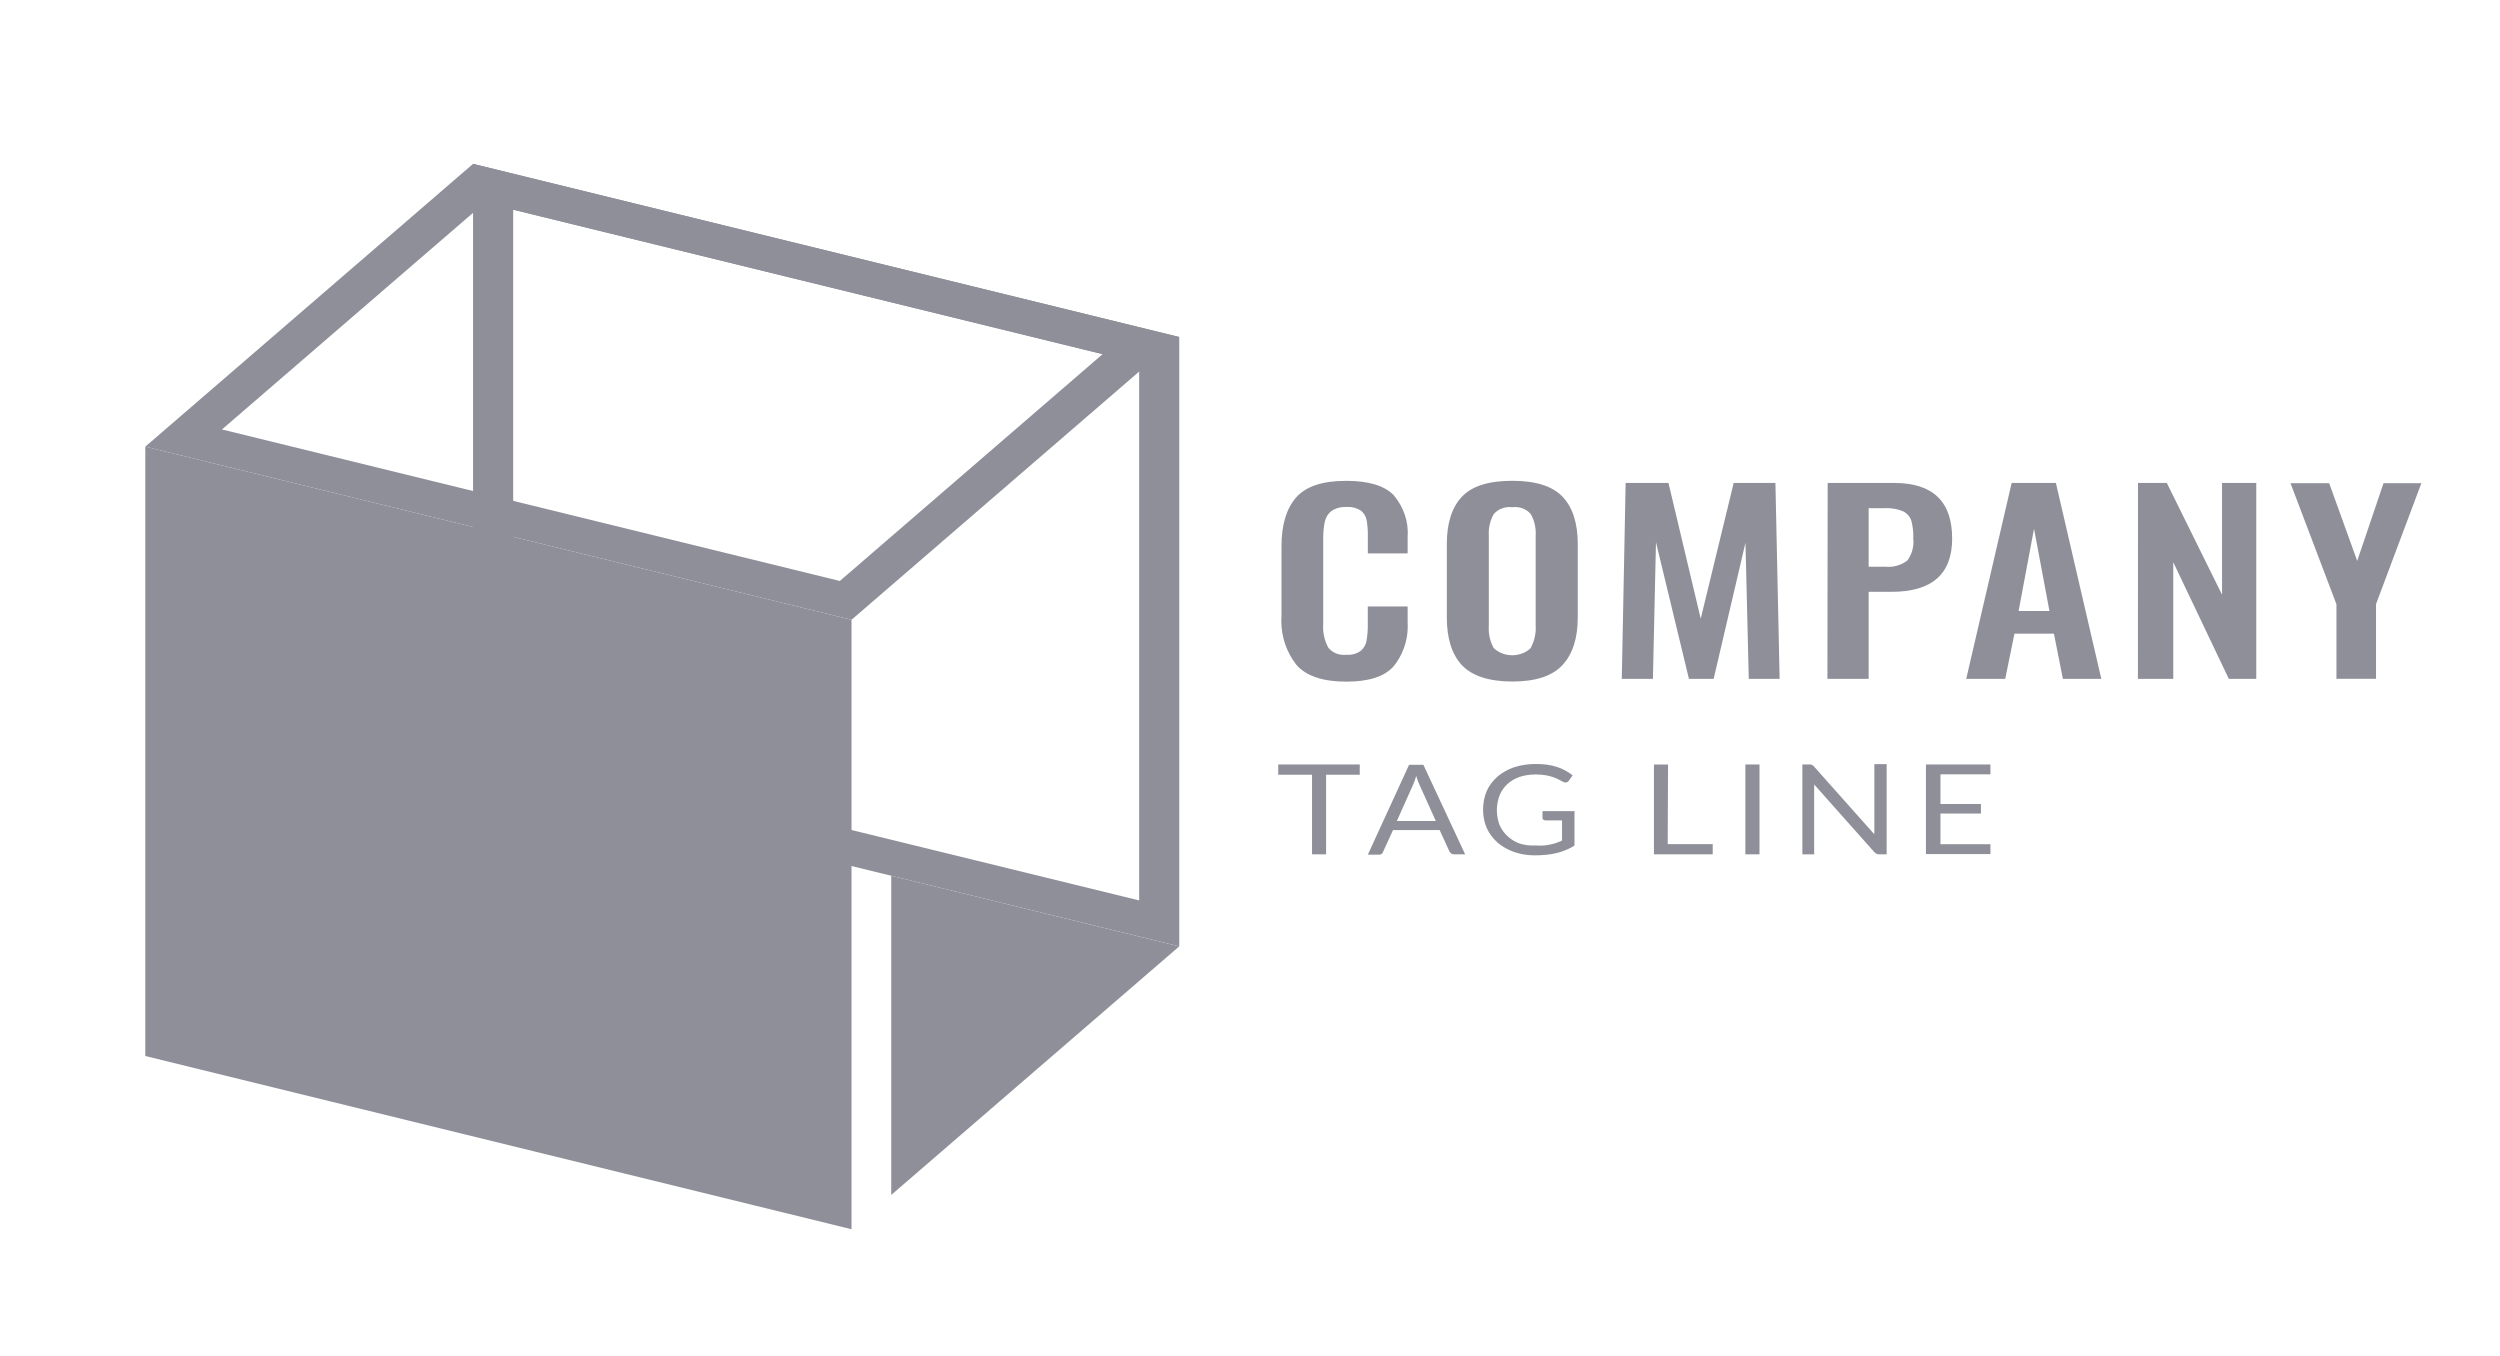
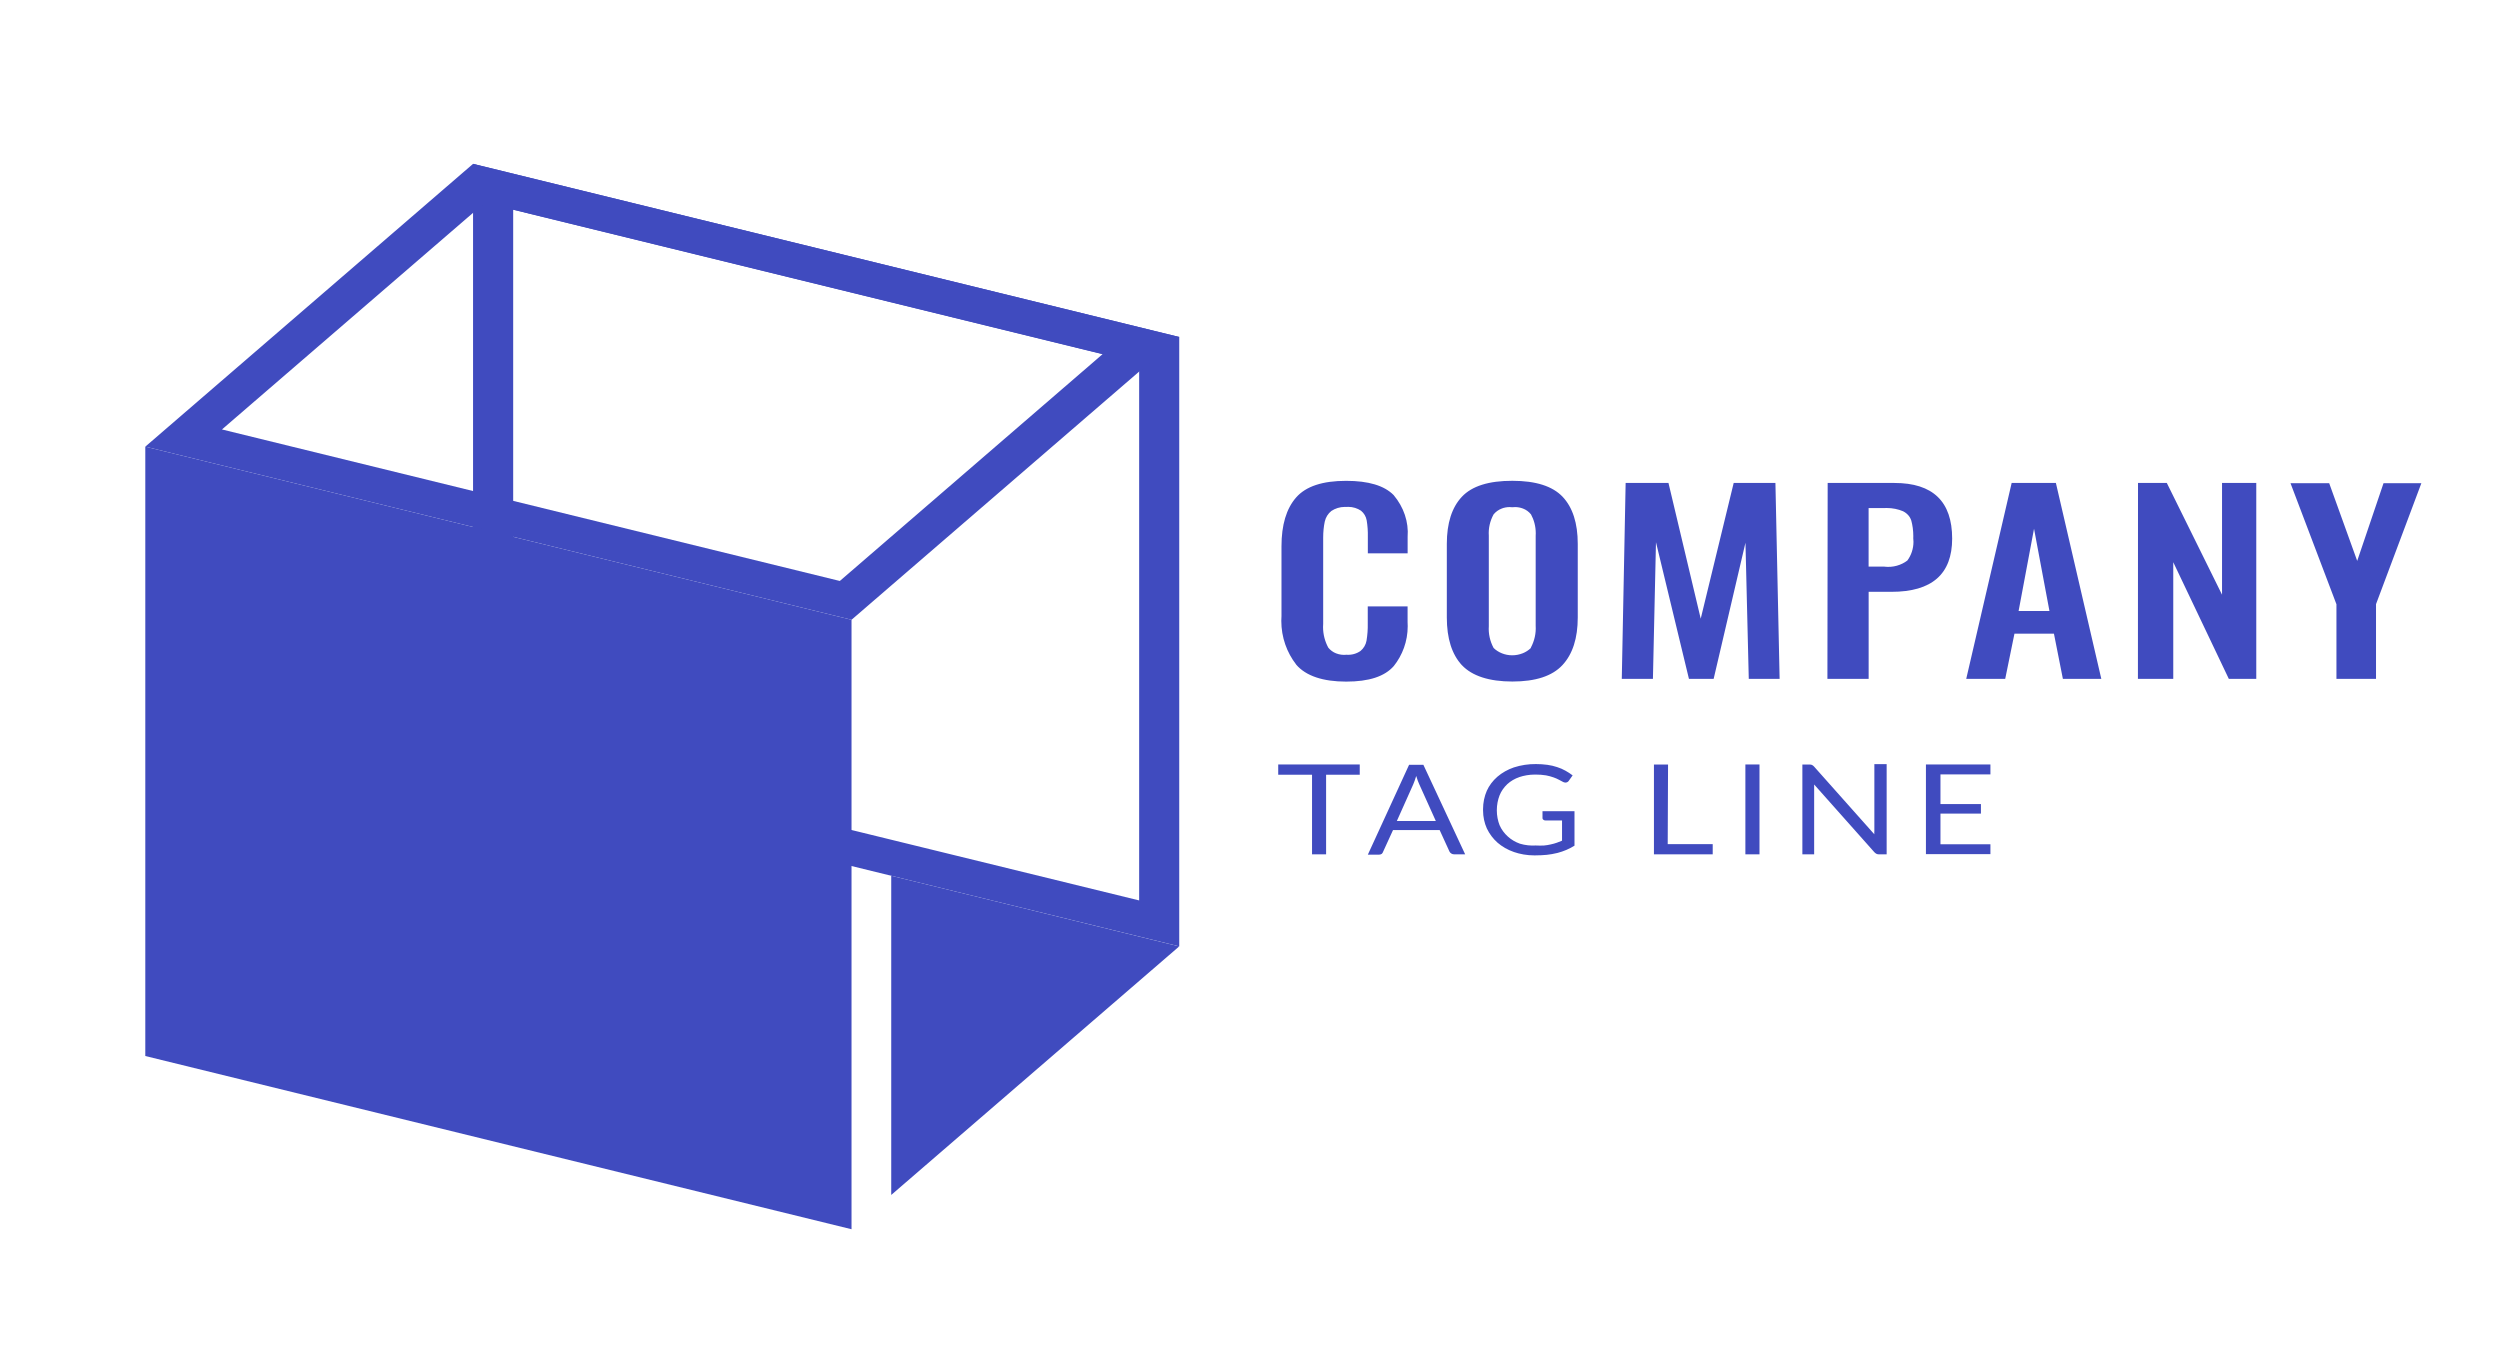
<svg xmlns="http://www.w3.org/2000/svg" version="1.1" width="59" height="32" viewBox="0 0 59 32">
-   <path fill="#8e8f99" d="M30.589 15.682c-0.219-0.282-0.35-0.64-0.35-1.029 0-0.038 0.001-0.076 0.004-0.114l-0 0.005v-1.65c0-0.506 0.115-0.89 0.345-1.153s0.624-0.394 1.183-0.393c0.526 0 0.898 0.112 1.119 0.336 0.24 0.286 0.357 0.635 0.33 0.987v0.389h-0.939v-0.393c0.003-0.129-0.006-0.257-0.027-0.385-0.016-0.093-0.064-0.172-0.133-0.228l-0.001-0.001c-0.084-0.056-0.188-0.090-0.3-0.090-0.014 0-0.029 0.001-0.043 0.002l0.002-0c-0.012-0.001-0.027-0.001-0.041-0.001-0.118 0-0.228 0.036-0.319 0.097l0.002-0.001c-0.078 0.062-0.133 0.149-0.155 0.249l-0.001 0.003c-0.024 0.113-0.037 0.243-0.037 0.376 0 0.011 0 0.023 0 0.034l-0-0.002v2.003c-0.002 0.023-0.003 0.049-0.003 0.075 0 0.178 0.046 0.346 0.126 0.492l-0.003-0.005c0.049 0.060 0.112 0.107 0.184 0.136l0.003 0.001c0.076 0.029 0.16 0.040 0.243 0.031 0.12 0.009 0.24-0.024 0.333-0.091 0.072-0.060 0.123-0.145 0.14-0.241l0-0.002c0.022-0.133 0.032-0.267 0.029-0.401v-0.406h0.94v0.371c0.002 0.029 0.003 0.062 0.003 0.096 0 0.357-0.124 0.685-0.331 0.944l0.002-0.003c-0.215 0.245-0.583 0.367-1.124 0.367s-0.949-0.131-1.181-0.403zM34.501 15.699c-0.237-0.257-0.356-0.631-0.356-1.127v-1.736c0-0.49 0.119-0.861 0.356-1.113s0.634-0.377 1.191-0.376c0.553 0 0.947 0.126 1.185 0.376 0.238 0.252 0.358 0.623 0.358 1.113v1.736c0 0.49-0.121 0.866-0.362 1.125s-0.634 0.387-1.181 0.387-0.951-0.131-1.191-0.386zM36.129 15.282c0.085-0.161 0.124-0.337 0.113-0.514v-2.126c0.001-0.017 0.002-0.036 0.002-0.056 0-0.164-0.042-0.318-0.115-0.452l0.002 0.005c-0.050-0.062-0.114-0.109-0.188-0.138l-0.003-0.001c-0.055-0.021-0.118-0.034-0.184-0.034-0.023 0-0.045 0.001-0.067 0.004l0.003-0c-0.019-0.002-0.041-0.004-0.063-0.004-0.067 0-0.131 0.012-0.19 0.035l0.004-0.001c-0.078 0.029-0.143 0.076-0.193 0.137l-0.001 0.001c-0.086 0.157-0.125 0.33-0.113 0.503v2.136c-0.012 0.177 0.027 0.353 0.113 0.514 0.055 0.054 0.122 0.097 0.198 0.127 0.072 0.029 0.155 0.046 0.241 0.046s0.17-0.017 0.246-0.047l-0.004 0.002c0.076-0.030 0.143-0.074 0.198-0.127v-0.010zM38.365 11.398h1.011l0.761 3.203 0.778-3.203h0.985l0.099 4.623h-0.728l-0.078-3.213-0.751 3.213h-0.583l-0.778-3.225-0.072 3.225h-0.735l0.091-4.623zM43.133 11.398h1.576c0.907 0 1.362 0.438 1.362 1.313 0 0.838-0.478 1.257-1.434 1.256h-0.537v2.055h-0.973l0.006-4.623zM44.479 13.374c0.096 0.010 0.194 0.003 0.286-0.023 0.093-0.025 0.177-0.067 0.249-0.123 0.090-0.122 0.144-0.276 0.144-0.442 0-0.028-0.002-0.056-0.005-0.083l0 0.003c0.001-0.016 0.001-0.035 0.001-0.053 0-0.13-0.017-0.257-0.050-0.377l0.002 0.010c-0.016-0.049-0.040-0.092-0.072-0.127l0 0c-0.034-0.038-0.075-0.069-0.121-0.092l-0.002-0.001c-0.113-0.047-0.244-0.075-0.382-0.075-0.019 0-0.037 0.001-0.055 0.002l0.003-0h-0.377v1.382h0.377zM47.474 11.398h1.045l1.072 4.623h-0.907l-0.211-1.066h-0.932l-0.218 1.066h-0.92l1.072-4.623zM48.367 14.419l-0.364-1.941-0.364 1.941h0.727zM50.456 11.398h0.681l1.303 2.637v-2.637h0.808v4.623h-0.648l-1.311-2.753v2.753h-0.834l0.002-4.623zM55.139 14.258l-1.083-2.854h0.913l0.661 1.833 0.621-1.833h0.893l-1.070 2.854v1.762h-0.934v-1.762zM32.090 18.042v0.242h-0.794v1.878h-0.332v-1.878h-0.798v-0.242h1.924zM34.578 20.162h-0.257c-0.002 0-0.004 0-0.007 0-0.024 0-0.047-0.008-0.065-0.020l0 0c-0.019-0.012-0.033-0.028-0.043-0.048l-0-0.001-0.23-0.503h-1.101l-0.23 0.503c-0.007 0.022-0.019 0.042-0.034 0.057v0c-0.019 0.013-0.042 0.020-0.066 0.020-0.002 0-0.004-0-0.007-0h-0.257l0.973-2.12h0.338l0.985 2.111zM32.967 19.375h0.918l-0.389-0.863c-0.025-0.054-0.050-0.121-0.070-0.189l-0.003-0.011c-0.014 0.040-0.025 0.079-0.037 0.113l-0.035 0.089-0.385 0.861zM36.255 19.954c0.061 0.003 0.122 0.003 0.183 0 0.053-0.005 0.105-0.013 0.156-0.025 0.056-0.012 0.103-0.025 0.148-0.041l-0.008 0.003c0.043-0.015 0.086-0.034 0.13-0.053v-0.477h-0.389c-0.001 0-0.003 0-0.005 0-0.008 0-0.017-0.001-0.024-0.004l0.001 0c-0.009-0.003-0.017-0.008-0.024-0.013l0 0c-0.006-0.005-0.011-0.010-0.015-0.017l-0-0c-0.003-0.006-0.005-0.012-0.005-0.019 0-0.001 0-0.002 0-0.002v0-0.163h0.755v0.813c-0.118 0.074-0.255 0.133-0.4 0.171l-0.010 0.002c-0.080 0.020-0.161 0.034-0.243 0.043-0.085 0.009-0.184 0.014-0.284 0.014-0 0-0 0-0 0v0c-0.003 0-0.007 0-0.011 0-0.172 0-0.336-0.029-0.489-0.083l0.010 0.003c-0.15-0.052-0.279-0.127-0.391-0.223l0.002 0.001c-0.104-0.092-0.189-0.204-0.249-0.33l-0.003-0.006c-0.056-0.125-0.089-0.272-0.089-0.426 0-0.005 0-0.010 0-0.015v0.001c-0-0.004-0-0.009-0-0.013 0-0.155 0.032-0.303 0.090-0.437l-0.003 0.007c0.056-0.126 0.142-0.24 0.251-0.336 0.111-0.095 0.243-0.17 0.389-0.22 0.167-0.054 0.344-0.081 0.522-0.079 0.091 0 0.181 0.006 0.27 0.018 0.079 0.011 0.157 0.029 0.231 0.054 0.069 0.022 0.134 0.050 0.194 0.084s0.117 0.070 0.17 0.111l-0.093 0.131c-0.008 0.012-0.019 0.022-0.032 0.028l-0 0c-0.013 0.007-0.028 0.011-0.044 0.011h-0c-0.022-0.001-0.043-0.007-0.061-0.017l0.001 0c-0.039-0.019-0.070-0.035-0.1-0.053l0.005 0.003c-0.037-0.020-0.080-0.040-0.125-0.055l-0.006-0.002c-0.050-0.018-0.11-0.034-0.171-0.046l-0.008-0.001c-0.070-0.012-0.151-0.018-0.234-0.018-0.005 0-0.009 0-0.014 0h0.001c-0.003-0-0.008-0-0.012-0-0.13 0-0.255 0.022-0.372 0.061l0.008-0.002c-0.111 0.038-0.206 0.096-0.286 0.169l0.001-0.001c-0.081 0.076-0.143 0.166-0.182 0.263-0.041 0.105-0.065 0.227-0.065 0.354s0.024 0.249 0.068 0.36l-0.002-0.007c0.043 0.099 0.109 0.19 0.195 0.267 0.080 0.073 0.177 0.13 0.284 0.168 0.124 0.037 0.255 0.051 0.385 0.042zM39.357 19.921h1.063v0.242h-1.387v-2.12h0.333l-0.008 1.878zM41.524 20.162h-0.333v-2.12h0.333v2.12zM42.761 18.052c0.020 0.010 0.037 0.023 0.051 0.039l0 0 1.422 1.598c-0.001-0.011-0.001-0.024-0.001-0.038s0.001-0.026 0.002-0.039l-0 0.002v-1.58h0.29v2.129h-0.167c-0.003 0-0.007 0-0.011 0-0.022 0-0.043-0.005-0.062-0.013l0.001 0c-0.020-0.011-0.038-0.024-0.052-0.040l-0-0-1.42-1.597v1.649h-0.278v-2.121h0.173c0.019 0 0.038 0.003 0.055 0.010zM46.974 18.042v0.233h-1.179v0.7h0.955v0.225h-0.955v0.723h1.179v0.233h-1.522v-2.115h1.522zM12.111 4.948l14.773 3.619v12.683l-14.773-3.617v-12.686zM11.164 3.867v14.382l16.666 4.085v-14.38l-16.666-4.086z" />
-   <path fill="#8e8f99" d="M20.096 29.010l-16.667-4.088v-14.381l16.667 4.086v14.383z" />
-   <path fill="#8e8f99" d="M11.44 4.785l14.58 3.574-6.2 5.352-14.582-3.576 6.202-5.35zM11.164 3.867l-7.735 6.674 16.667 4.086 7.734-6.674-16.666-4.086zM21.034 28.2l6.795-5.865-6.796-1.667v7.533z" />
+   <path fill="#404bbf" d="M30.589 15.682c-0.219-0.282-0.35-0.64-0.35-1.029 0-0.038 0.001-0.076 0.004-0.114l-0 0.005v-1.65c0-0.506 0.115-0.89 0.345-1.153s0.624-0.394 1.183-0.393c0.526 0 0.898 0.112 1.119 0.336 0.24 0.286 0.357 0.634 0.33 0.987v0.388h-0.939v-0.393c0.003-0.128-0.006-0.257-0.027-0.384-0.016-0.093-0.064-0.172-0.133-0.228l-0.001-0.001c-0.085-0.057-0.189-0.091-0.301-0.091-0.014 0-0.028 0.001-0.042 0.002l0.002-0c-0.012-0.001-0.026-0.001-0.041-0.001-0.118 0-0.228 0.036-0.32 0.097l0.002-0.001c-0.078 0.062-0.133 0.149-0.155 0.249l-0.001 0.003c-0.024 0.113-0.037 0.243-0.037 0.376 0 0.011 0 0.023 0 0.034l-0-0.002v2.003c-0.002 0.023-0.003 0.049-0.003 0.075 0 0.178 0.046 0.346 0.126 0.492l-0.003-0.005c0.049 0.060 0.112 0.107 0.184 0.135l0.003 0.001c0.076 0.030 0.16 0.041 0.243 0.032 0.12 0.009 0.24-0.024 0.333-0.091 0.072-0.060 0.123-0.145 0.14-0.241l0-0.002c0.022-0.133 0.032-0.267 0.029-0.401v-0.406h0.94v0.371c0.002 0.029 0.003 0.062 0.003 0.096 0 0.357-0.124 0.685-0.331 0.944l0.002-0.003c-0.215 0.245-0.583 0.367-1.124 0.367s-0.949-0.131-1.181-0.403zM34.501 15.699c-0.237-0.257-0.356-0.631-0.356-1.127v-1.736c0-0.49 0.119-0.861 0.356-1.113s0.634-0.377 1.191-0.376c0.553 0 0.947 0.126 1.185 0.376 0.238 0.252 0.358 0.623 0.358 1.113v1.736c0 0.49-0.121 0.866-0.362 1.125s-0.634 0.387-1.181 0.387-0.951-0.131-1.191-0.386zM36.129 15.282c0.085-0.16 0.124-0.337 0.113-0.513v-2.126c0.001-0.017 0.002-0.037 0.002-0.057 0-0.164-0.042-0.318-0.115-0.452l0.002 0.005c-0.050-0.062-0.114-0.109-0.188-0.137l-0.003-0.001c-0.055-0.021-0.118-0.034-0.184-0.034-0.023 0-0.045 0.001-0.067 0.004l0.003-0c-0.019-0.002-0.041-0.004-0.064-0.004-0.066 0-0.13 0.012-0.189 0.035l0.004-0.001c-0.078 0.029-0.143 0.077-0.193 0.137l-0.001 0.001c-0.086 0.157-0.125 0.33-0.113 0.503v2.136c-0.012 0.177 0.027 0.353 0.113 0.514 0.055 0.054 0.122 0.097 0.198 0.127 0.072 0.029 0.155 0.046 0.241 0.046s0.17-0.017 0.246-0.047l-0.004 0.002c0.076-0.030 0.143-0.073 0.198-0.127v-0.010zM38.365 11.398h1.011l0.761 3.203 0.778-3.203h0.985l0.099 4.623h-0.728l-0.078-3.213-0.751 3.213h-0.583l-0.778-3.225-0.072 3.225h-0.735l0.091-4.623zM43.133 11.398h1.576c0.907 0 1.362 0.438 1.362 1.313 0 0.838-0.478 1.257-1.434 1.256h-0.537v2.054h-0.973l0.006-4.623zM44.479 13.374c0.096 0.010 0.194 0.003 0.286-0.023s0.177-0.067 0.249-0.123c0.090-0.122 0.144-0.276 0.144-0.442 0-0.028-0.002-0.056-0.005-0.084l0 0.003c0.001-0.016 0.001-0.034 0.001-0.053 0-0.13-0.017-0.257-0.050-0.377l0.002 0.010c-0.016-0.049-0.040-0.092-0.072-0.127l0 0c-0.034-0.038-0.075-0.069-0.121-0.092l-0.002-0.001c-0.113-0.048-0.245-0.076-0.383-0.076-0.018 0-0.036 0-0.054 0.001l0.002-0h-0.377v1.382h0.377zM47.474 11.398h1.045l1.072 4.623h-0.907l-0.211-1.066h-0.932l-0.218 1.066h-0.92l1.072-4.623zM48.367 14.419l-0.364-1.941-0.364 1.941h0.727zM50.456 11.398h0.681l1.303 2.637v-2.637h0.808v4.623h-0.648l-1.311-2.753v2.753h-0.834l0.002-4.623zM55.139 14.258l-1.083-2.854h0.913l0.661 1.833 0.621-1.833h0.893l-1.070 2.854v1.763h-0.934v-1.763zM32.090 18.042v0.242h-0.794v1.878h-0.332v-1.878h-0.798v-0.242h1.924zM34.578 20.162h-0.257c-0.002 0-0.004 0-0.007 0-0.024 0-0.047-0.008-0.065-0.020l0 0c-0.019-0.012-0.033-0.028-0.043-0.048l-0-0.001-0.23-0.503h-1.101l-0.23 0.503c-0.007 0.022-0.019 0.042-0.034 0.057v0c-0.019 0.013-0.042 0.020-0.066 0.020-0.002 0-0.004-0-0.007-0h-0.257l0.973-2.12h0.338l0.985 2.111zM32.967 19.375h0.918l-0.389-0.863c-0.025-0.054-0.050-0.121-0.070-0.189l-0.003-0.011c-0.014 0.040-0.025 0.079-0.037 0.113l-0.035 0.089-0.385 0.861zM36.255 19.954c0.061 0.003 0.122 0.003 0.183 0 0.053-0.005 0.105-0.013 0.156-0.025 0.056-0.012 0.103-0.025 0.148-0.041l-0.008 0.003c0.043-0.015 0.086-0.033 0.13-0.051v-0.477h-0.389c-0.001 0-0.002 0-0.003 0-0.009 0-0.018-0.002-0.026-0.004l0.001 0c-0.009-0.003-0.017-0.008-0.024-0.013l0 0c-0.006-0.005-0.011-0.010-0.015-0.017l-0-0c-0.003-0.006-0.005-0.012-0.005-0.019 0-0.001 0-0.001 0-0.002v0-0.163h0.755v0.813c-0.118 0.074-0.255 0.133-0.4 0.171l-0.010 0.002c-0.080 0.020-0.161 0.034-0.243 0.043-0.083 0.008-0.18 0.013-0.278 0.013-0.002 0-0.004 0-0.006 0h0c-0.004 0-0.008 0-0.013 0-0.171 0-0.335-0.029-0.488-0.082l0.010 0.003c-0.15-0.052-0.279-0.127-0.391-0.223l0.002 0.001c-0.104-0.092-0.189-0.204-0.249-0.33l-0.003-0.006c-0.056-0.125-0.089-0.272-0.089-0.426 0-0.005 0-0.010 0-0.015v0.001c-0-0.004-0-0.009-0-0.014 0-0.155 0.032-0.303 0.090-0.437l-0.003 0.007c0.056-0.126 0.142-0.24 0.251-0.335 0.111-0.095 0.243-0.17 0.389-0.22 0.167-0.054 0.344-0.081 0.522-0.079 0.091 0 0.181 0.006 0.27 0.018 0.079 0.011 0.157 0.029 0.231 0.054 0.069 0.022 0.134 0.050 0.194 0.084s0.117 0.070 0.17 0.111l-0.093 0.131c-0.008 0.012-0.019 0.022-0.032 0.028l-0 0c-0.013 0.007-0.028 0.011-0.044 0.011h-0c-0.022-0.001-0.043-0.007-0.061-0.017l0.001 0c-0.039-0.019-0.070-0.035-0.1-0.053l0.005 0.003c-0.037-0.020-0.080-0.040-0.125-0.055l-0.006-0.002c-0.049-0.018-0.11-0.034-0.171-0.046l-0.008-0.001c-0.070-0.012-0.152-0.018-0.234-0.018-0.004 0-0.009 0-0.013 0h0.001c-0.004-0-0.008-0-0.012-0-0.13 0-0.255 0.022-0.372 0.061l0.008-0.002c-0.109 0.037-0.206 0.094-0.286 0.167-0.081 0.077-0.143 0.166-0.182 0.264-0.041 0.105-0.065 0.226-0.065 0.353s0.024 0.249 0.068 0.36l-0.002-0.007c0.043 0.099 0.109 0.19 0.195 0.267 0.080 0.073 0.177 0.13 0.284 0.168 0.124 0.037 0.255 0.051 0.385 0.042zM39.357 19.921h1.063v0.242h-1.387v-2.12h0.333l-0.008 1.878zM41.524 20.162h-0.333v-2.12h0.333v2.12zM42.761 18.052c0.020 0.010 0.037 0.023 0.051 0.039l0 0 1.422 1.598c-0.001-0.011-0.001-0.024-0.001-0.038s0.001-0.026 0.002-0.039l-0 0.002v-1.58h0.29v2.129h-0.167c-0.004 0-0.008 0-0.012 0-0.022 0-0.042-0.004-0.061-0.012l0.001 0c-0.020-0.011-0.038-0.024-0.052-0.040l-0-0-1.42-1.597v1.649h-0.278v-2.12h0.173c0.019 0 0.038 0.003 0.055 0.010zM46.974 18.042v0.234h-1.179v0.7h0.955v0.225h-0.955v0.723h1.179v0.233h-1.522v-2.115h1.522zM12.111 4.948l14.773 3.619v12.683l-14.773-3.617v-12.686zM11.164 3.867v14.382l16.666 4.085v-14.381l-16.666-4.086z" />
+   <path fill="#404bbf" d="M20.096 29.010l-16.667-4.088v-14.381l16.667 4.086v14.383z" />
+   <path fill="#404bbf" d="M11.44 4.785l14.58 3.574-6.2 5.352-14.582-3.576 6.202-5.35zM11.164 3.867l-7.735 6.674 16.667 4.086 7.734-6.674-16.666-4.086zM21.034 28.2l6.795-5.865-6.796-1.667v7.533z" />
</svg>
